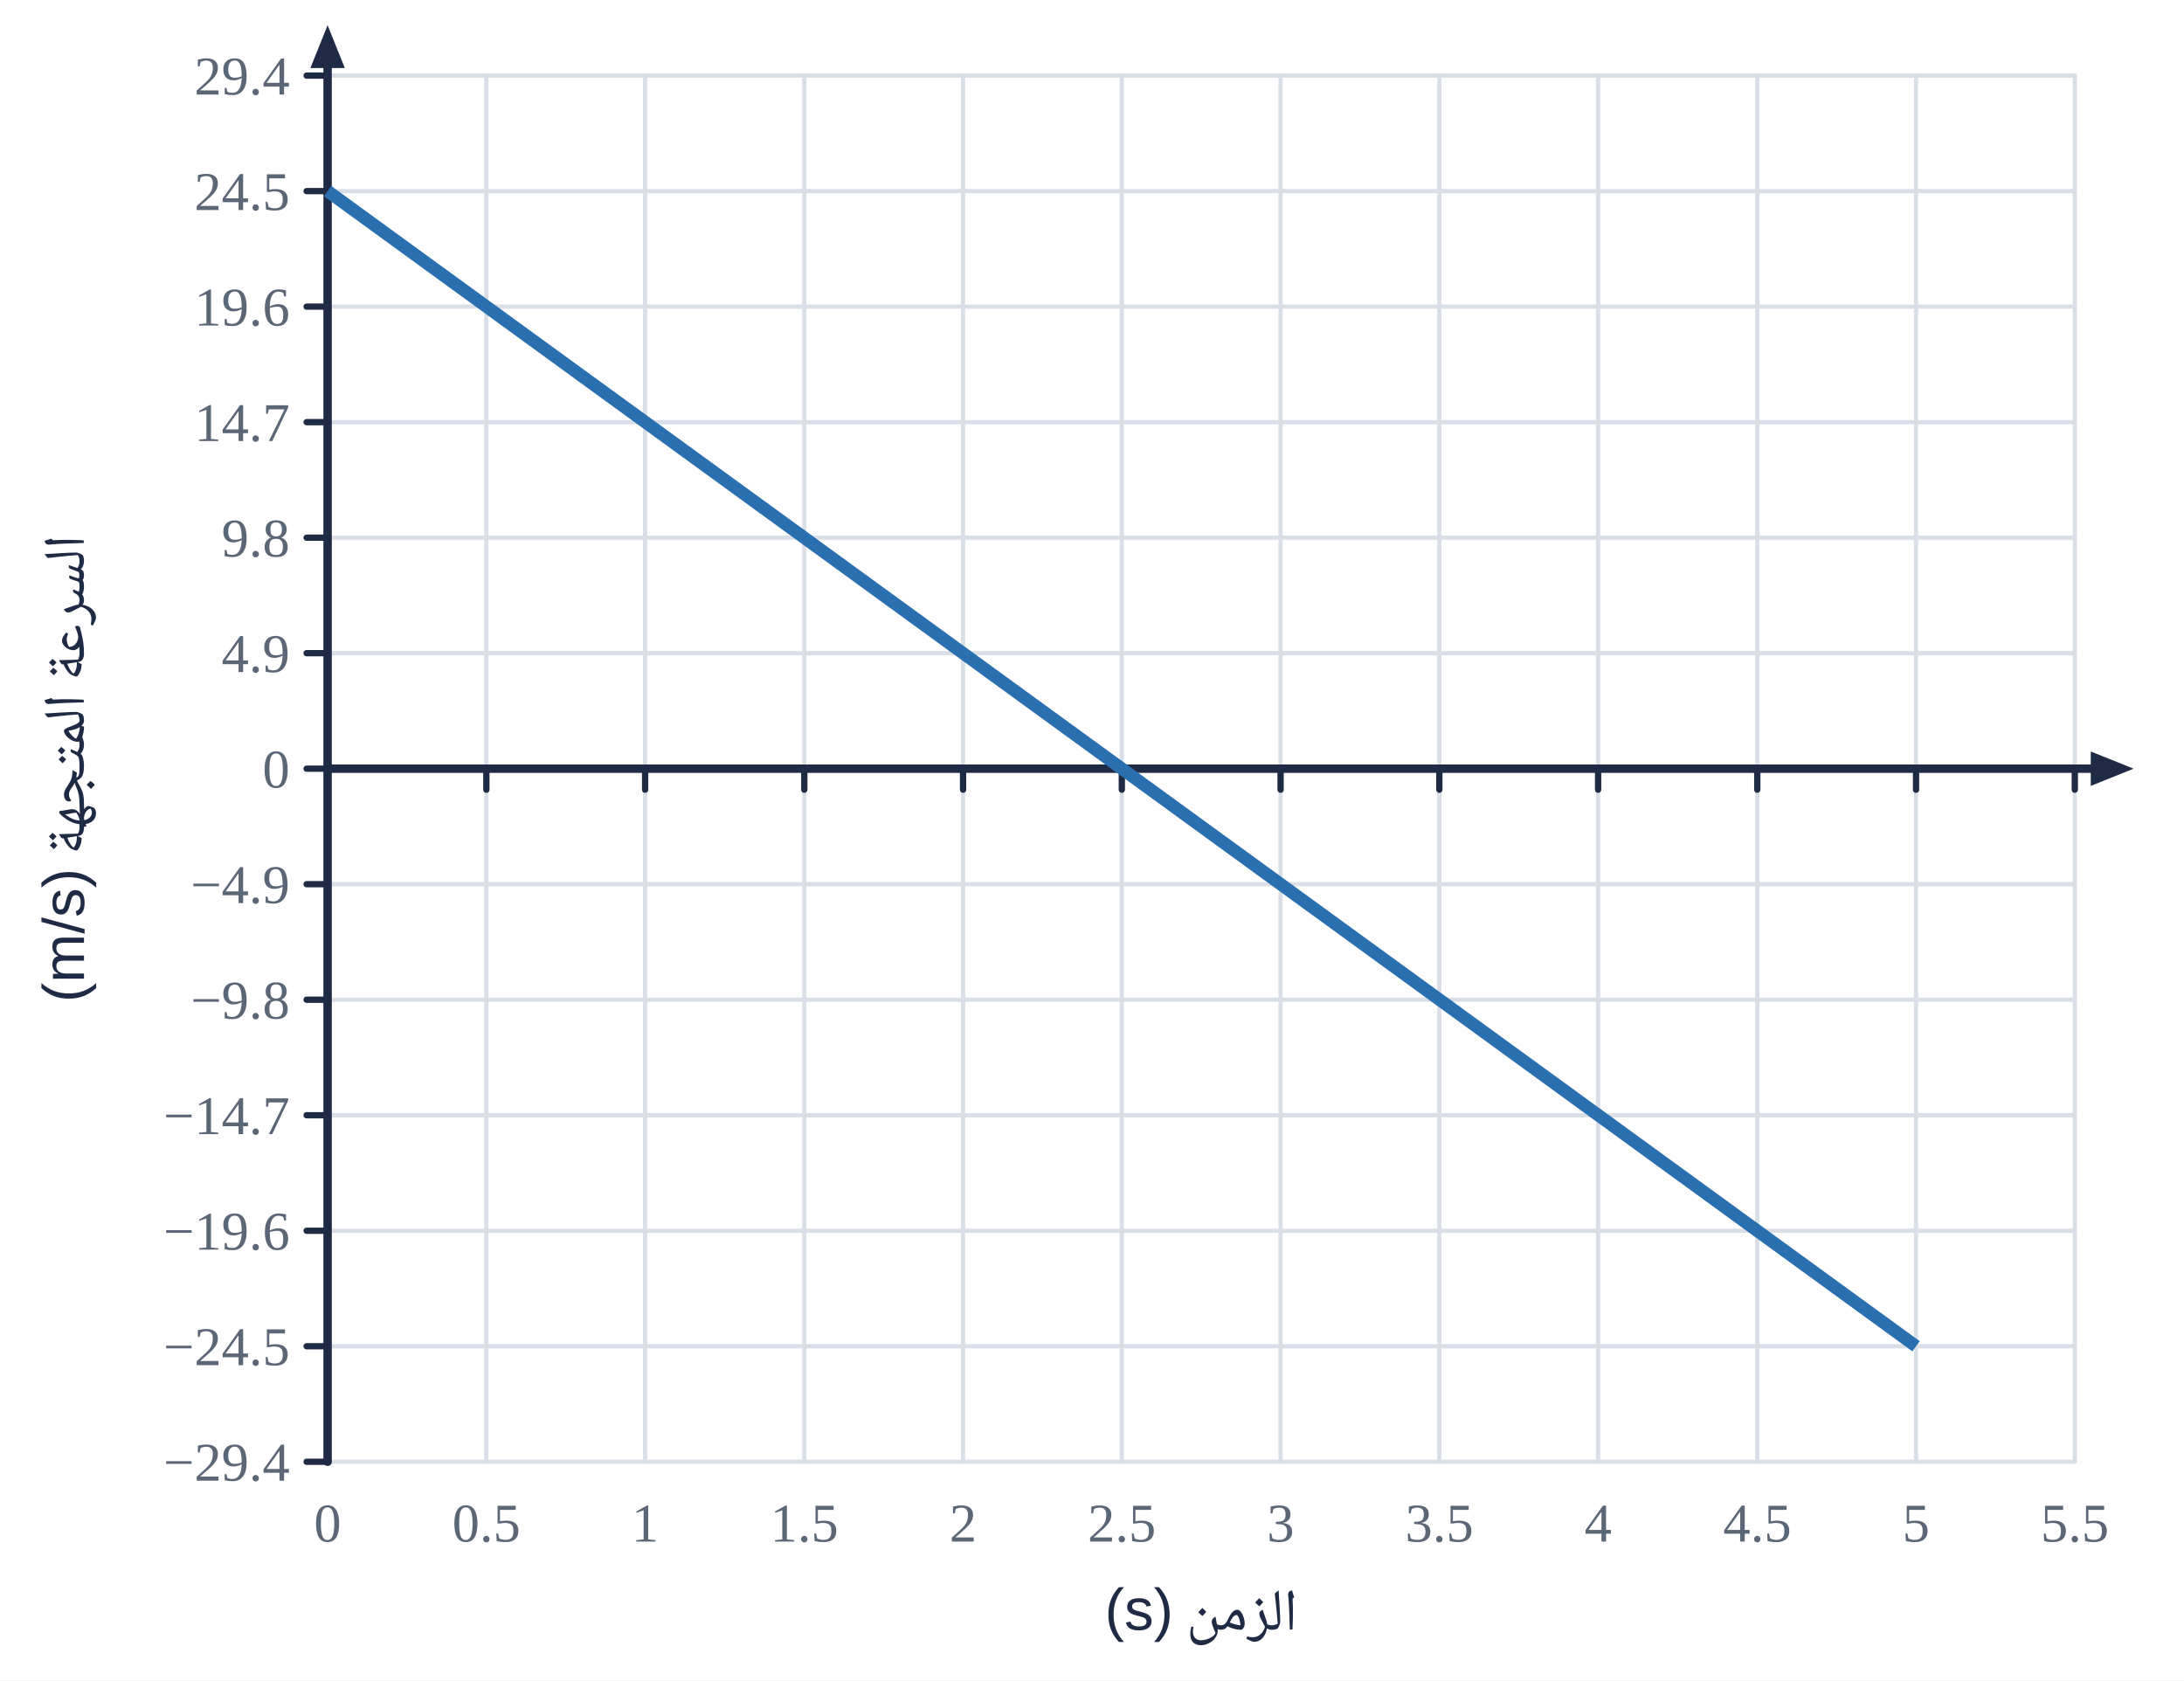
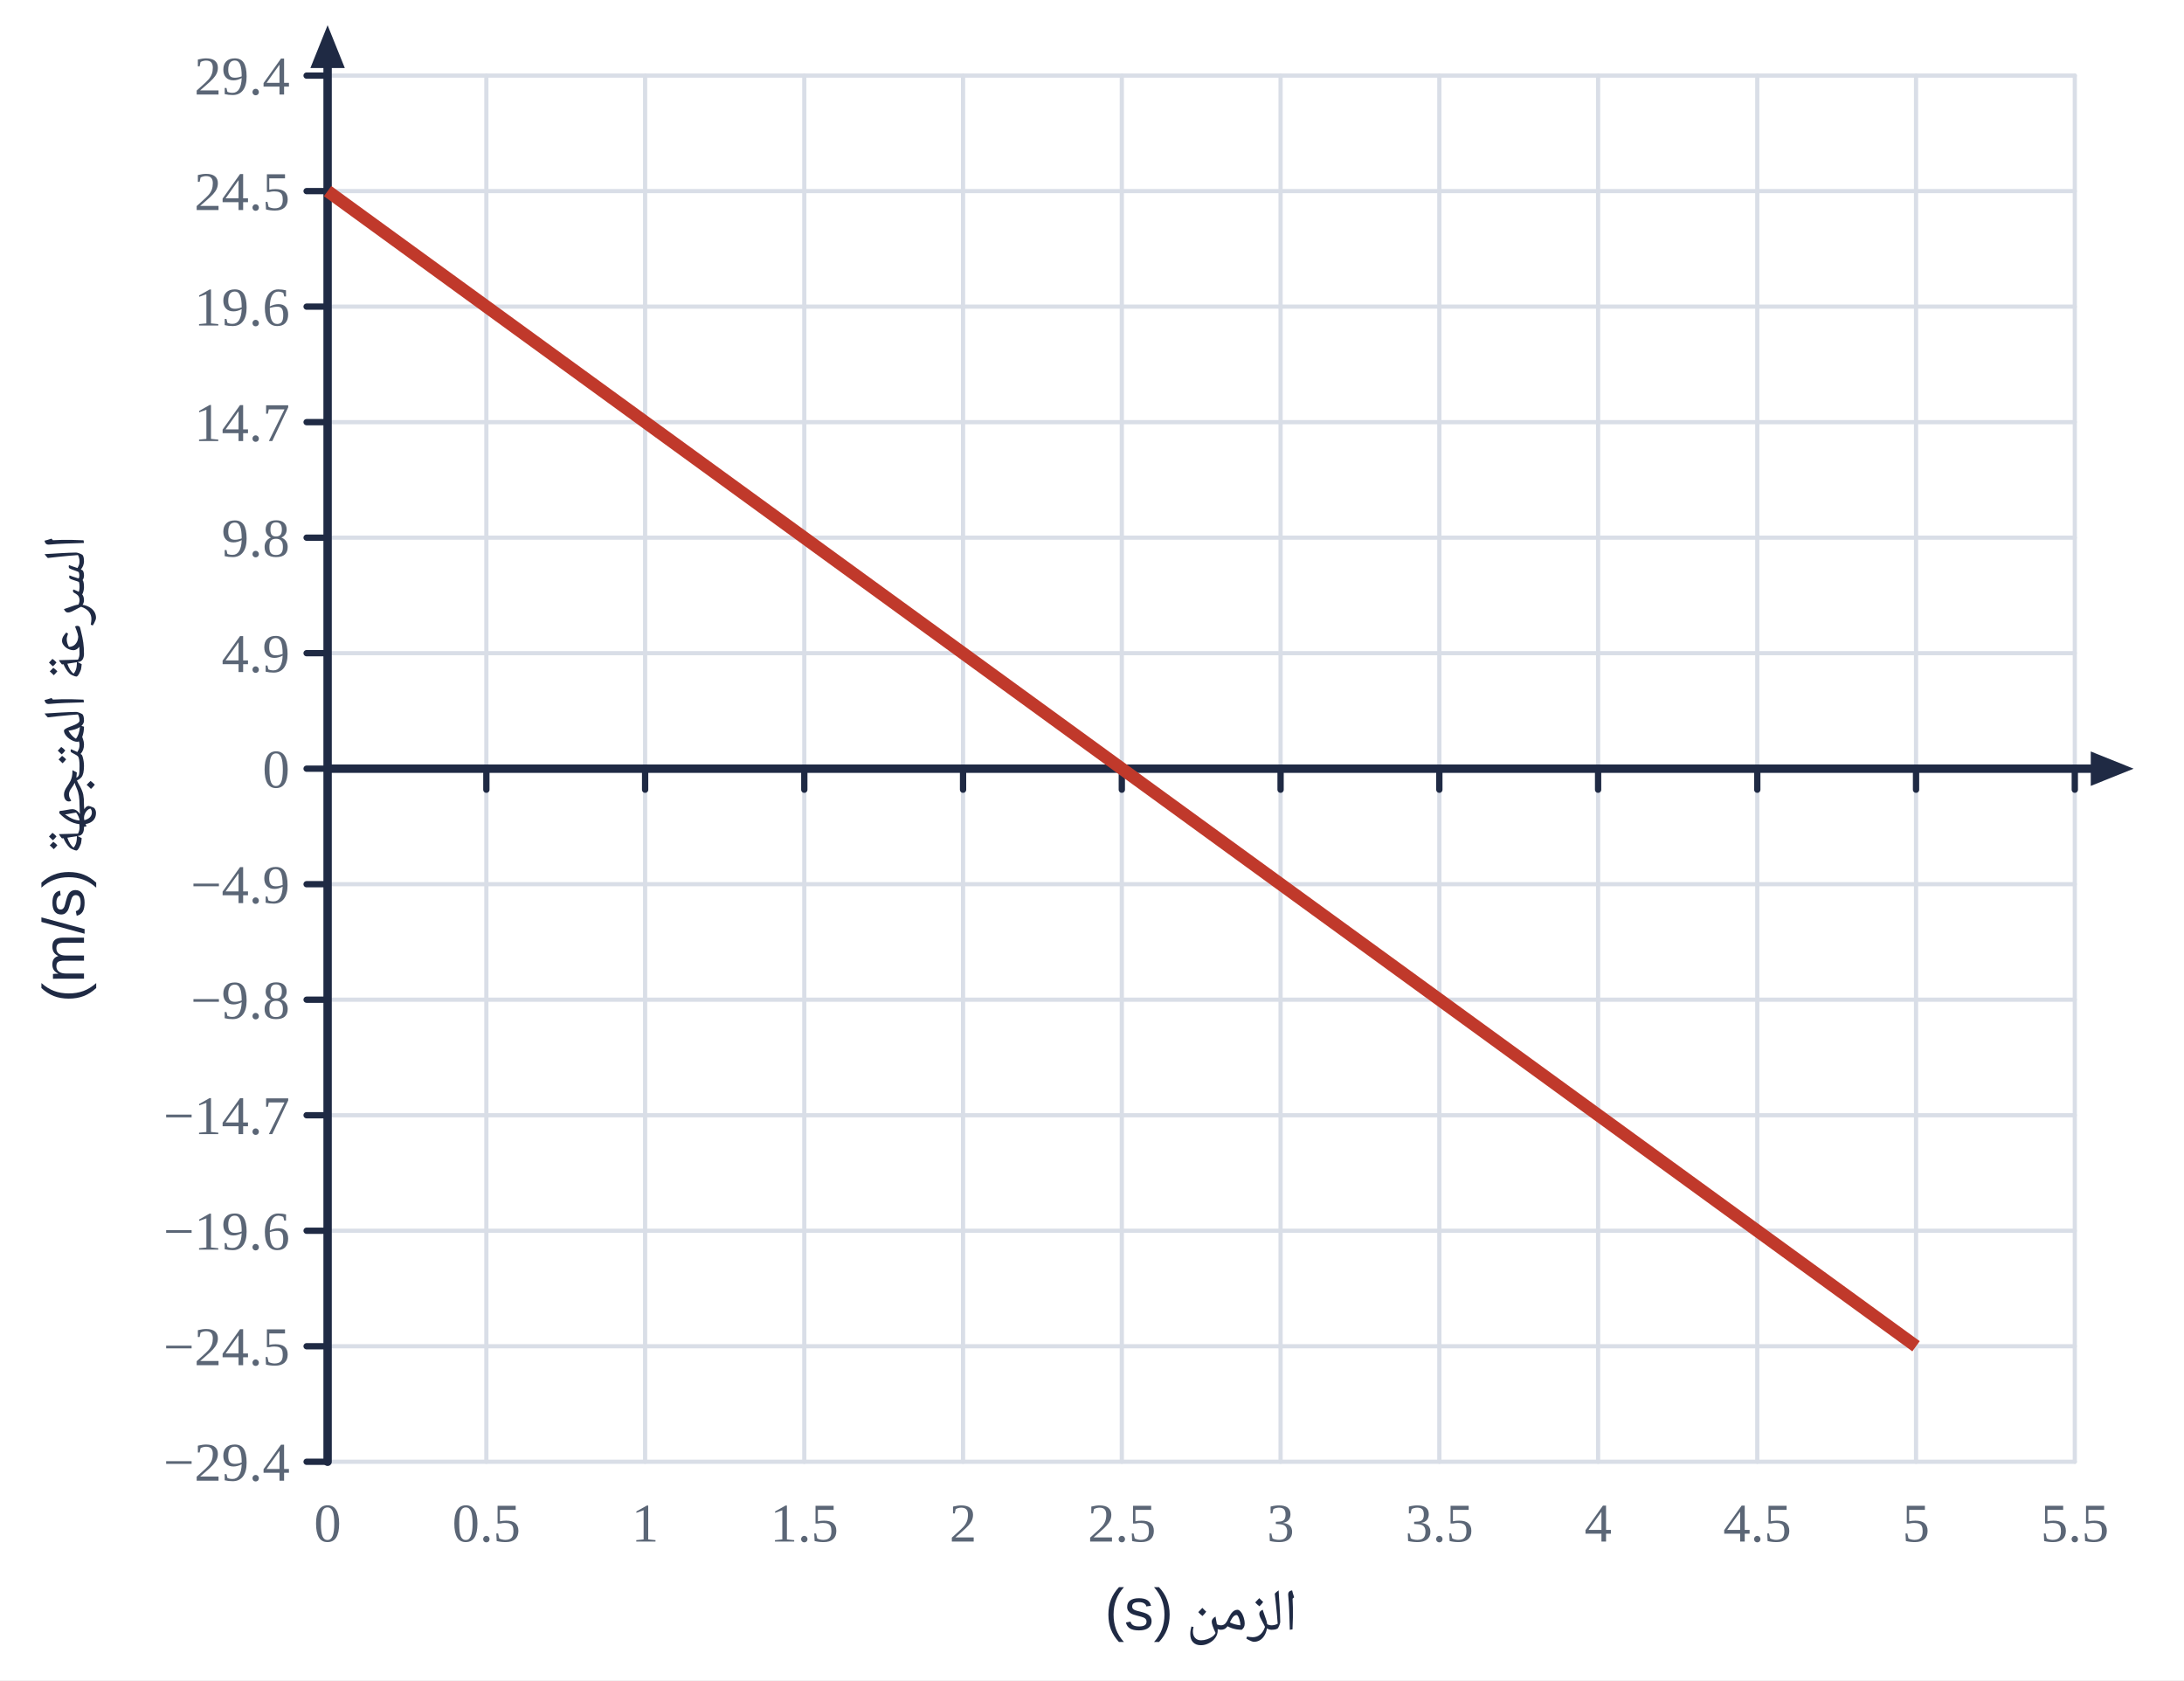
<svg xmlns="http://www.w3.org/2000/svg" viewBox="0 0 520 400" width="520" height="400">
  <rect width="520" height="400" fill="#fff" />
  <line x1="78.0" y1="18.0" x2="78.0" y2="348.0" stroke="#d9dee7" stroke-width="1" stroke-linecap="round" />
  <line x1="115.8" y1="18.0" x2="115.8" y2="348.0" stroke="#d9dee7" stroke-width="1" stroke-linecap="round" />
  <line x1="153.6" y1="18.0" x2="153.6" y2="348.0" stroke="#d9dee7" stroke-width="1" stroke-linecap="round" />
  <line x1="191.5" y1="18.0" x2="191.5" y2="348.0" stroke="#d9dee7" stroke-width="1" stroke-linecap="round" />
  <line x1="229.3" y1="18.0" x2="229.3" y2="348.0" stroke="#d9dee7" stroke-width="1" stroke-linecap="round" />
  <line x1="267.1" y1="18.0" x2="267.1" y2="348.0" stroke="#d9dee7" stroke-width="1" stroke-linecap="round" />
  <line x1="304.9" y1="18.0" x2="304.9" y2="348.0" stroke="#d9dee7" stroke-width="1" stroke-linecap="round" />
  <line x1="342.7" y1="18.0" x2="342.7" y2="348.0" stroke="#d9dee7" stroke-width="1" stroke-linecap="round" />
  <line x1="380.5" y1="18.0" x2="380.5" y2="348.0" stroke="#d9dee7" stroke-width="1" stroke-linecap="round" />
  <line x1="418.4" y1="18.0" x2="418.4" y2="348.0" stroke="#d9dee7" stroke-width="1" stroke-linecap="round" />
  <line x1="456.2" y1="18.0" x2="456.2" y2="348.0" stroke="#d9dee7" stroke-width="1" stroke-linecap="round" />
  <line x1="494.0" y1="18.0" x2="494.0" y2="348.0" stroke="#d9dee7" stroke-width="1" stroke-linecap="round" />
  <line x1="78.0" y1="348.0" x2="494.0" y2="348.0" stroke="#d9dee7" stroke-width="1" stroke-linecap="round" />
  <line x1="78.0" y1="320.5" x2="494.0" y2="320.5" stroke="#d9dee7" stroke-width="1" stroke-linecap="round" />
  <line x1="78.0" y1="293.0" x2="494.0" y2="293.0" stroke="#d9dee7" stroke-width="1" stroke-linecap="round" />
  <line x1="78.0" y1="265.5" x2="494.0" y2="265.5" stroke="#d9dee7" stroke-width="1" stroke-linecap="round" />
  <line x1="78.0" y1="238.0" x2="494.0" y2="238.0" stroke="#d9dee7" stroke-width="1" stroke-linecap="round" />
  <line x1="78.0" y1="210.5" x2="494.0" y2="210.5" stroke="#d9dee7" stroke-width="1" stroke-linecap="round" />
  <line x1="78.0" y1="183.0" x2="494.0" y2="183.0" stroke="#d9dee7" stroke-width="1" stroke-linecap="round" />
  <line x1="78.0" y1="155.5" x2="494.0" y2="155.5" stroke="#d9dee7" stroke-width="1" stroke-linecap="round" />
  <line x1="78.0" y1="128.0" x2="494.0" y2="128.0" stroke="#d9dee7" stroke-width="1" stroke-linecap="round" />
  <line x1="78.0" y1="100.5" x2="494.0" y2="100.5" stroke="#d9dee7" stroke-width="1" stroke-linecap="round" />
  <line x1="78.0" y1="73.0" x2="494.0" y2="73.0" stroke="#d9dee7" stroke-width="1" stroke-linecap="round" />
  <line x1="78.0" y1="45.5" x2="494.0" y2="45.5" stroke="#d9dee7" stroke-width="1" stroke-linecap="round" />
  <line x1="78.0" y1="18.0" x2="494.0" y2="18.0" stroke="#d9dee7" stroke-width="1" stroke-linecap="round" />
  <line x1="78.0" y1="183.0" x2="501.4" y2="183.0" stroke="#1f2a44" stroke-width="2" stroke-linecap="round" />
  <polygon points="508.0,183.0 497.8,187.1 497.8,178.9" fill="#1f2a44" />
  <line x1="78.0" y1="348.0" x2="78.0" y2="12.6" stroke="#1f2a44" stroke-width="2" stroke-linecap="round" />
  <polygon points="78.0,6.0 82.1,16.2 73.9,16.2" fill="#1f2a44" />
  <line x1="78.0" y1="183.0" x2="78.0" y2="188.0" stroke="#1f2a44" stroke-width="1.5" stroke-linecap="round" />
  <text x="78.0" y="367.0" text-anchor="middle" font-size="13" fill="#5b6676" font-weight="normal" font-family="'Times New Roman',Times,serif">0</text>
  <line x1="115.8" y1="183.0" x2="115.8" y2="188.0" stroke="#1f2a44" stroke-width="1.5" stroke-linecap="round" />
  <text x="115.8" y="367.0" text-anchor="middle" font-size="13" fill="#5b6676" font-weight="normal" font-family="'Times New Roman',Times,serif">0.5</text>
  <line x1="153.6" y1="183.0" x2="153.6" y2="188.0" stroke="#1f2a44" stroke-width="1.5" stroke-linecap="round" />
  <text x="153.6" y="367.0" text-anchor="middle" font-size="13" fill="#5b6676" font-weight="normal" font-family="'Times New Roman',Times,serif">1</text>
  <line x1="191.5" y1="183.0" x2="191.5" y2="188.0" stroke="#1f2a44" stroke-width="1.5" stroke-linecap="round" />
  <text x="191.5" y="367.0" text-anchor="middle" font-size="13" fill="#5b6676" font-weight="normal" font-family="'Times New Roman',Times,serif">1.5</text>
  <line x1="229.3" y1="183.0" x2="229.3" y2="188.0" stroke="#1f2a44" stroke-width="1.5" stroke-linecap="round" />
  <text x="229.3" y="367.0" text-anchor="middle" font-size="13" fill="#5b6676" font-weight="normal" font-family="'Times New Roman',Times,serif">2</text>
  <line x1="267.1" y1="183.0" x2="267.1" y2="188.0" stroke="#1f2a44" stroke-width="1.5" stroke-linecap="round" />
  <text x="267.1" y="367.0" text-anchor="middle" font-size="13" fill="#5b6676" font-weight="normal" font-family="'Times New Roman',Times,serif">2.5</text>
  <line x1="304.9" y1="183.0" x2="304.9" y2="188.0" stroke="#1f2a44" stroke-width="1.5" stroke-linecap="round" />
  <text x="304.9" y="367.0" text-anchor="middle" font-size="13" fill="#5b6676" font-weight="normal" font-family="'Times New Roman',Times,serif">3</text>
  <line x1="342.7" y1="183.0" x2="342.7" y2="188.0" stroke="#1f2a44" stroke-width="1.5" stroke-linecap="round" />
  <text x="342.7" y="367.0" text-anchor="middle" font-size="13" fill="#5b6676" font-weight="normal" font-family="'Times New Roman',Times,serif">3.5</text>
  <line x1="380.5" y1="183.0" x2="380.5" y2="188.0" stroke="#1f2a44" stroke-width="1.5" stroke-linecap="round" />
  <text x="380.5" y="367.0" text-anchor="middle" font-size="13" fill="#5b6676" font-weight="normal" font-family="'Times New Roman',Times,serif">4</text>
  <line x1="418.4" y1="183.0" x2="418.4" y2="188.0" stroke="#1f2a44" stroke-width="1.5" stroke-linecap="round" />
  <text x="418.4" y="367.0" text-anchor="middle" font-size="13" fill="#5b6676" font-weight="normal" font-family="'Times New Roman',Times,serif">4.5</text>
  <line x1="456.2" y1="183.0" x2="456.2" y2="188.0" stroke="#1f2a44" stroke-width="1.5" stroke-linecap="round" />
  <text x="456.2" y="367.0" text-anchor="middle" font-size="13" fill="#5b6676" font-weight="normal" font-family="'Times New Roman',Times,serif">5</text>
  <line x1="494.0" y1="183.0" x2="494.0" y2="188.0" stroke="#1f2a44" stroke-width="1.5" stroke-linecap="round" />
  <text x="494.0" y="367.0" text-anchor="middle" font-size="13" fill="#5b6676" font-weight="normal" font-family="'Times New Roman',Times,serif">5.5</text>
  <line x1="73.0" y1="348.0" x2="78.0" y2="348.0" stroke="#1f2a44" stroke-width="1.5" stroke-linecap="round" />
  <text x="69.0" y="352.5" text-anchor="end" font-size="13" fill="#5b6676" font-weight="normal" font-family="'Times New Roman',Times,serif">−29.4</text>
  <line x1="73.0" y1="320.5" x2="78.0" y2="320.5" stroke="#1f2a44" stroke-width="1.5" stroke-linecap="round" />
  <text x="69.0" y="325.0" text-anchor="end" font-size="13" fill="#5b6676" font-weight="normal" font-family="'Times New Roman',Times,serif">−24.5</text>
  <line x1="73.0" y1="293.0" x2="78.0" y2="293.0" stroke="#1f2a44" stroke-width="1.5" stroke-linecap="round" />
  <text x="69.0" y="297.5" text-anchor="end" font-size="13" fill="#5b6676" font-weight="normal" font-family="'Times New Roman',Times,serif">−19.6</text>
  <line x1="73.0" y1="265.5" x2="78.0" y2="265.5" stroke="#1f2a44" stroke-width="1.5" stroke-linecap="round" />
  <text x="69.0" y="270.0" text-anchor="end" font-size="13" fill="#5b6676" font-weight="normal" font-family="'Times New Roman',Times,serif">−14.7</text>
  <line x1="73.0" y1="238.0" x2="78.0" y2="238.0" stroke="#1f2a44" stroke-width="1.5" stroke-linecap="round" />
  <text x="69.0" y="242.5" text-anchor="end" font-size="13" fill="#5b6676" font-weight="normal" font-family="'Times New Roman',Times,serif">−9.8</text>
  <line x1="73.0" y1="210.5" x2="78.0" y2="210.5" stroke="#1f2a44" stroke-width="1.5" stroke-linecap="round" />
  <text x="69.0" y="215.0" text-anchor="end" font-size="13" fill="#5b6676" font-weight="normal" font-family="'Times New Roman',Times,serif">−4.9</text>
  <line x1="73.0" y1="183.0" x2="78.0" y2="183.0" stroke="#1f2a44" stroke-width="1.5" stroke-linecap="round" />
  <text x="69.0" y="187.5" text-anchor="end" font-size="13" fill="#5b6676" font-weight="normal" font-family="'Times New Roman',Times,serif">0</text>
  <line x1="73.0" y1="155.5" x2="78.0" y2="155.5" stroke="#1f2a44" stroke-width="1.5" stroke-linecap="round" />
  <text x="69.0" y="160.0" text-anchor="end" font-size="13" fill="#5b6676" font-weight="normal" font-family="'Times New Roman',Times,serif">4.9</text>
  <line x1="73.0" y1="128.0" x2="78.0" y2="128.0" stroke="#1f2a44" stroke-width="1.5" stroke-linecap="round" />
  <text x="69.0" y="132.5" text-anchor="end" font-size="13" fill="#5b6676" font-weight="normal" font-family="'Times New Roman',Times,serif">9.8</text>
  <line x1="73.0" y1="100.5" x2="78.0" y2="100.5" stroke="#1f2a44" stroke-width="1.5" stroke-linecap="round" />
  <text x="69.0" y="105.0" text-anchor="end" font-size="13" fill="#5b6676" font-weight="normal" font-family="'Times New Roman',Times,serif">14.7</text>
  <line x1="73.0" y1="73.0" x2="78.0" y2="73.0" stroke="#1f2a44" stroke-width="1.5" stroke-linecap="round" />
  <text x="69.0" y="77.5" text-anchor="end" font-size="13" fill="#5b6676" font-weight="normal" font-family="'Times New Roman',Times,serif">19.6</text>
  <line x1="73.0" y1="45.5" x2="78.0" y2="45.5" stroke="#1f2a44" stroke-width="1.5" stroke-linecap="round" />
  <text x="69.0" y="50.0" text-anchor="end" font-size="13" fill="#5b6676" font-weight="normal" font-family="'Times New Roman',Times,serif">24.5</text>
  <line x1="73.0" y1="18.0" x2="78.0" y2="18.0" stroke="#1f2a44" stroke-width="1.5" stroke-linecap="round" />
  <text x="69.0" y="22.5" text-anchor="end" font-size="13" fill="#5b6676" font-weight="normal" font-family="'Times New Roman',Times,serif">29.4</text>
  <text x="286.0" y="388.0" text-anchor="middle" font-size="14" fill="#1f2a44" font-weight="normal" font-family="'IBM Plex Sans Arabic','Noto Naskh Arabic',Tahoma,Arial,sans-serif" direction="rtl">الزمن (s)</text>
  <text x="20.0" y="183.0" text-anchor="middle" font-size="14" fill="#1f2a44" font-weight="normal" font-family="'IBM Plex Sans Arabic','Noto Naskh Arabic',Tahoma,Arial,sans-serif" direction="rtl" transform="rotate(-90 20 183.0)">السرعة المتجهة (m/s)</text>
-   <polyline points="78.0,45.5 456.2,320.5" fill="none" stroke="#2a6fb0" stroke-width="3" stroke-linejoin="round" />
+   <polyline points="78.0,45.5 456.2,320.5" fill="none" stroke="#c0392b" stroke-width="3" stroke-linejoin="round" />
</svg>
